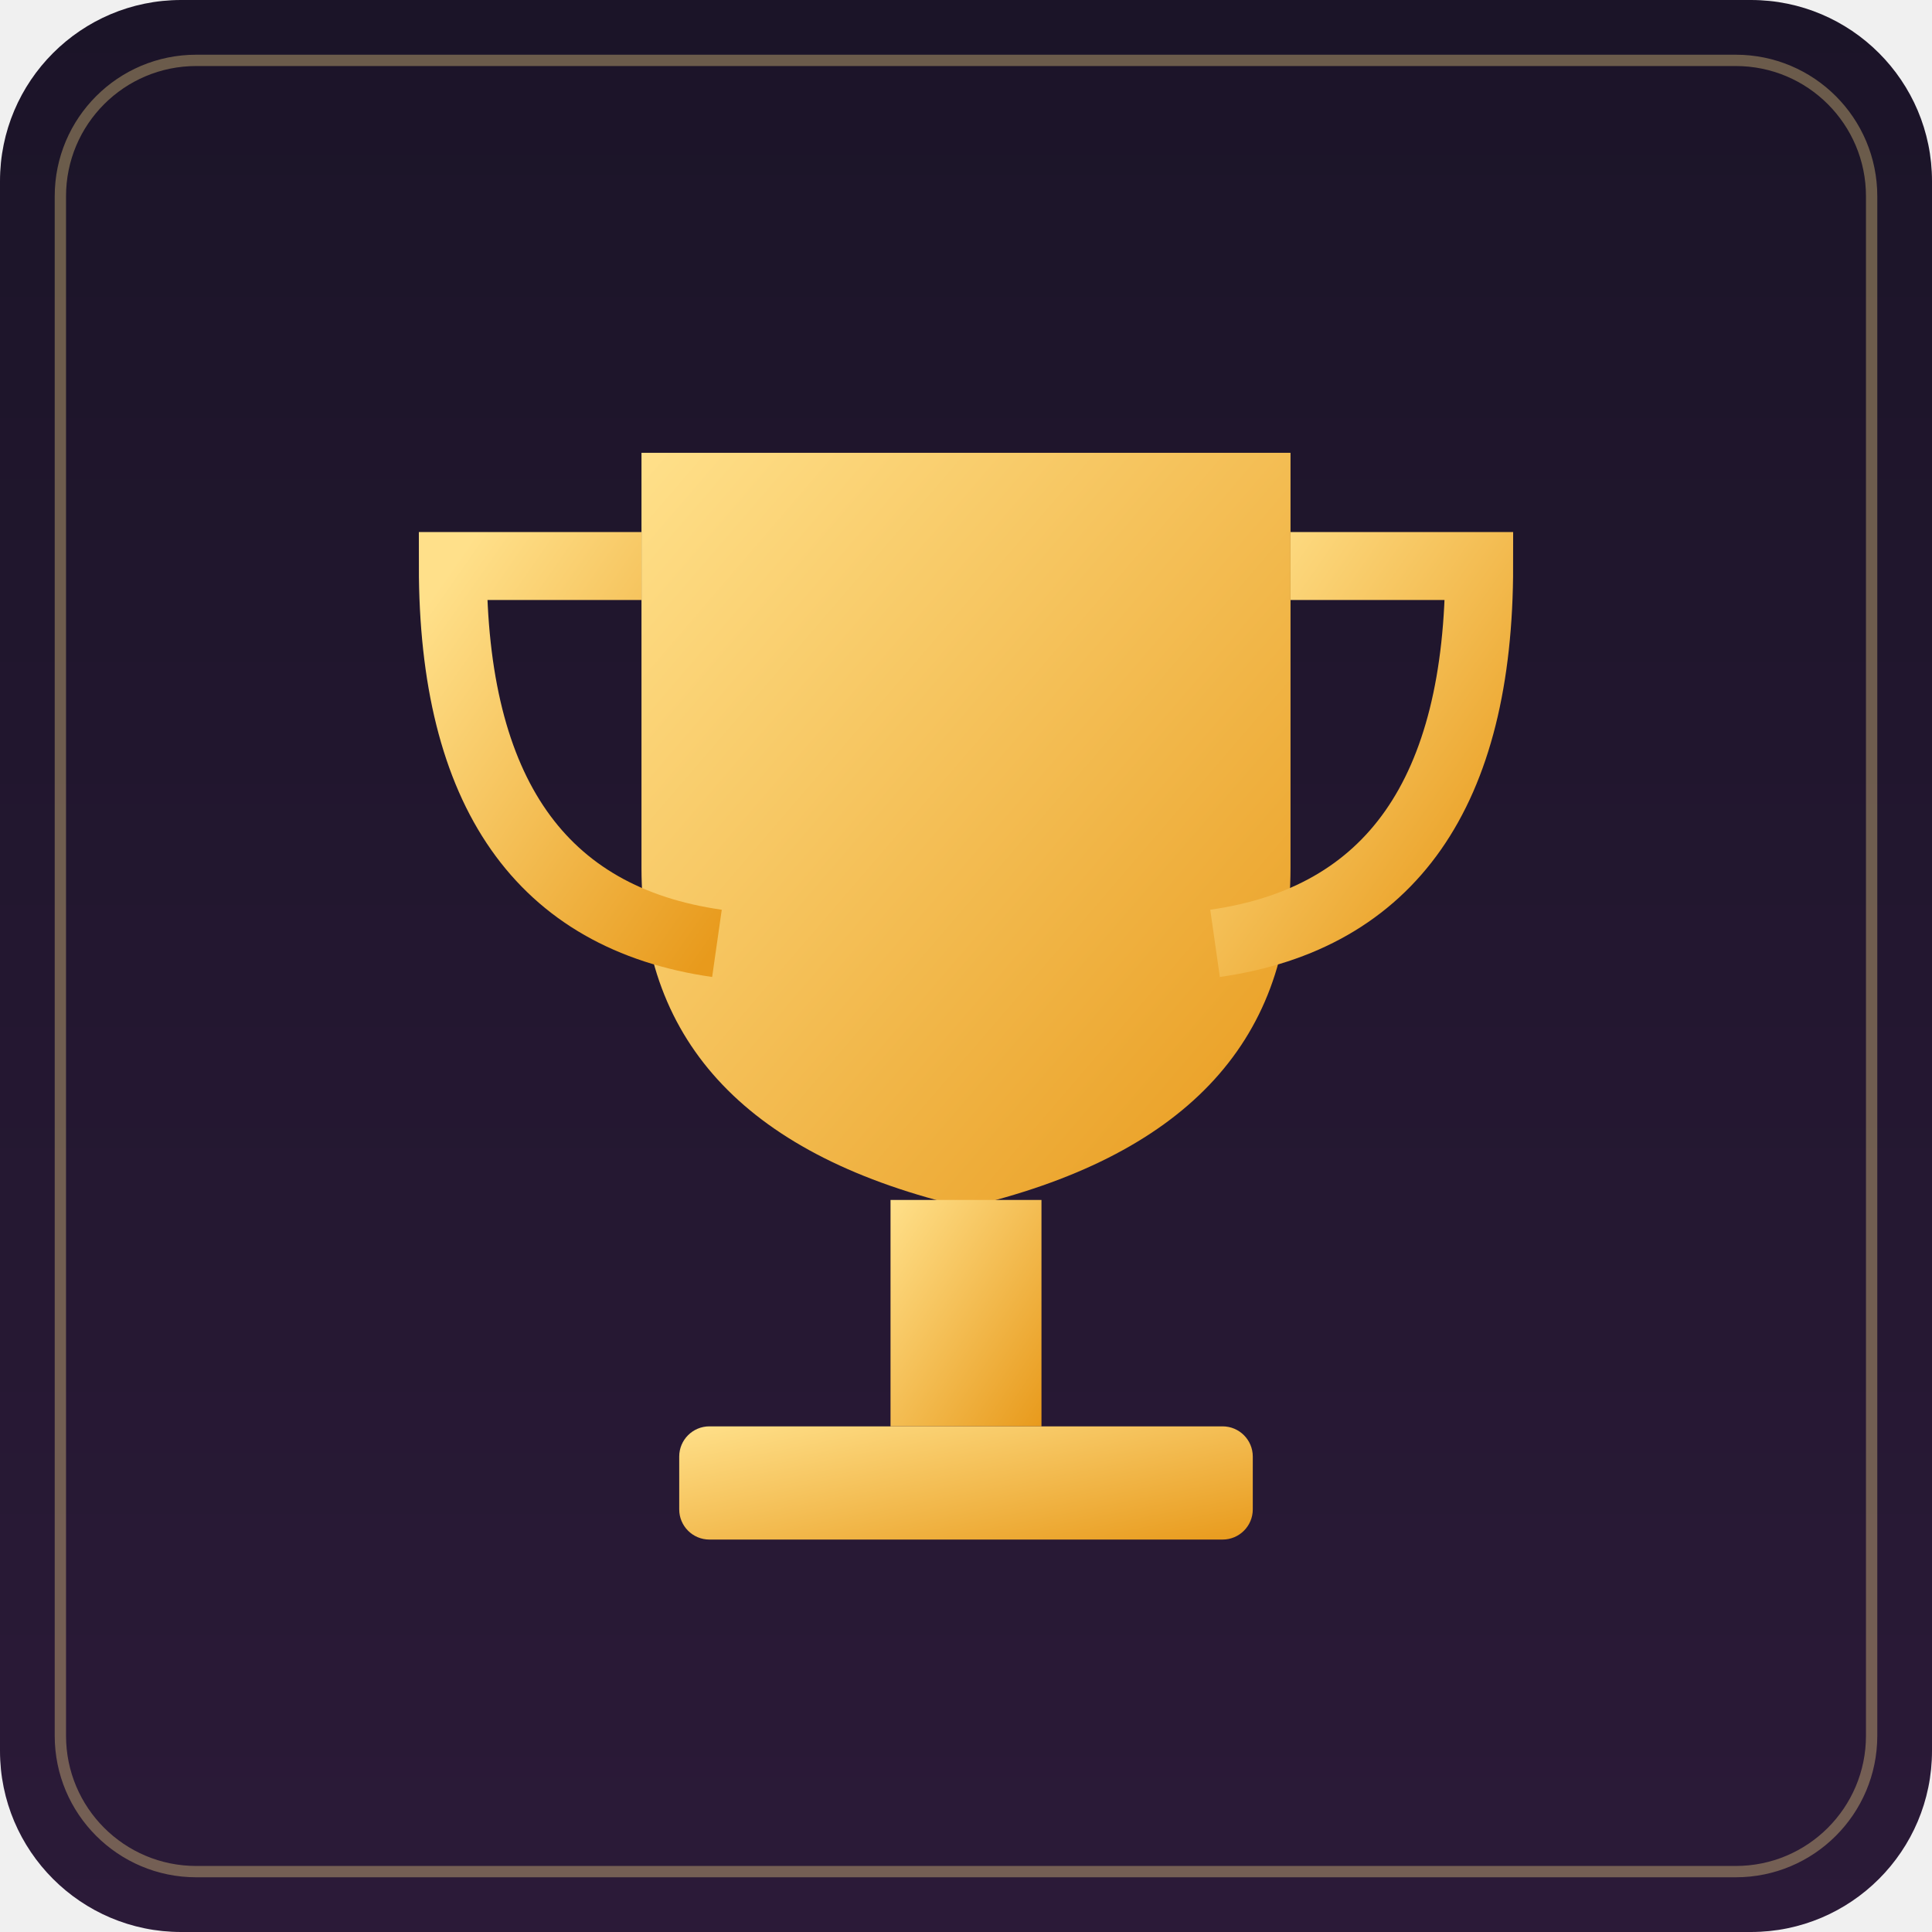
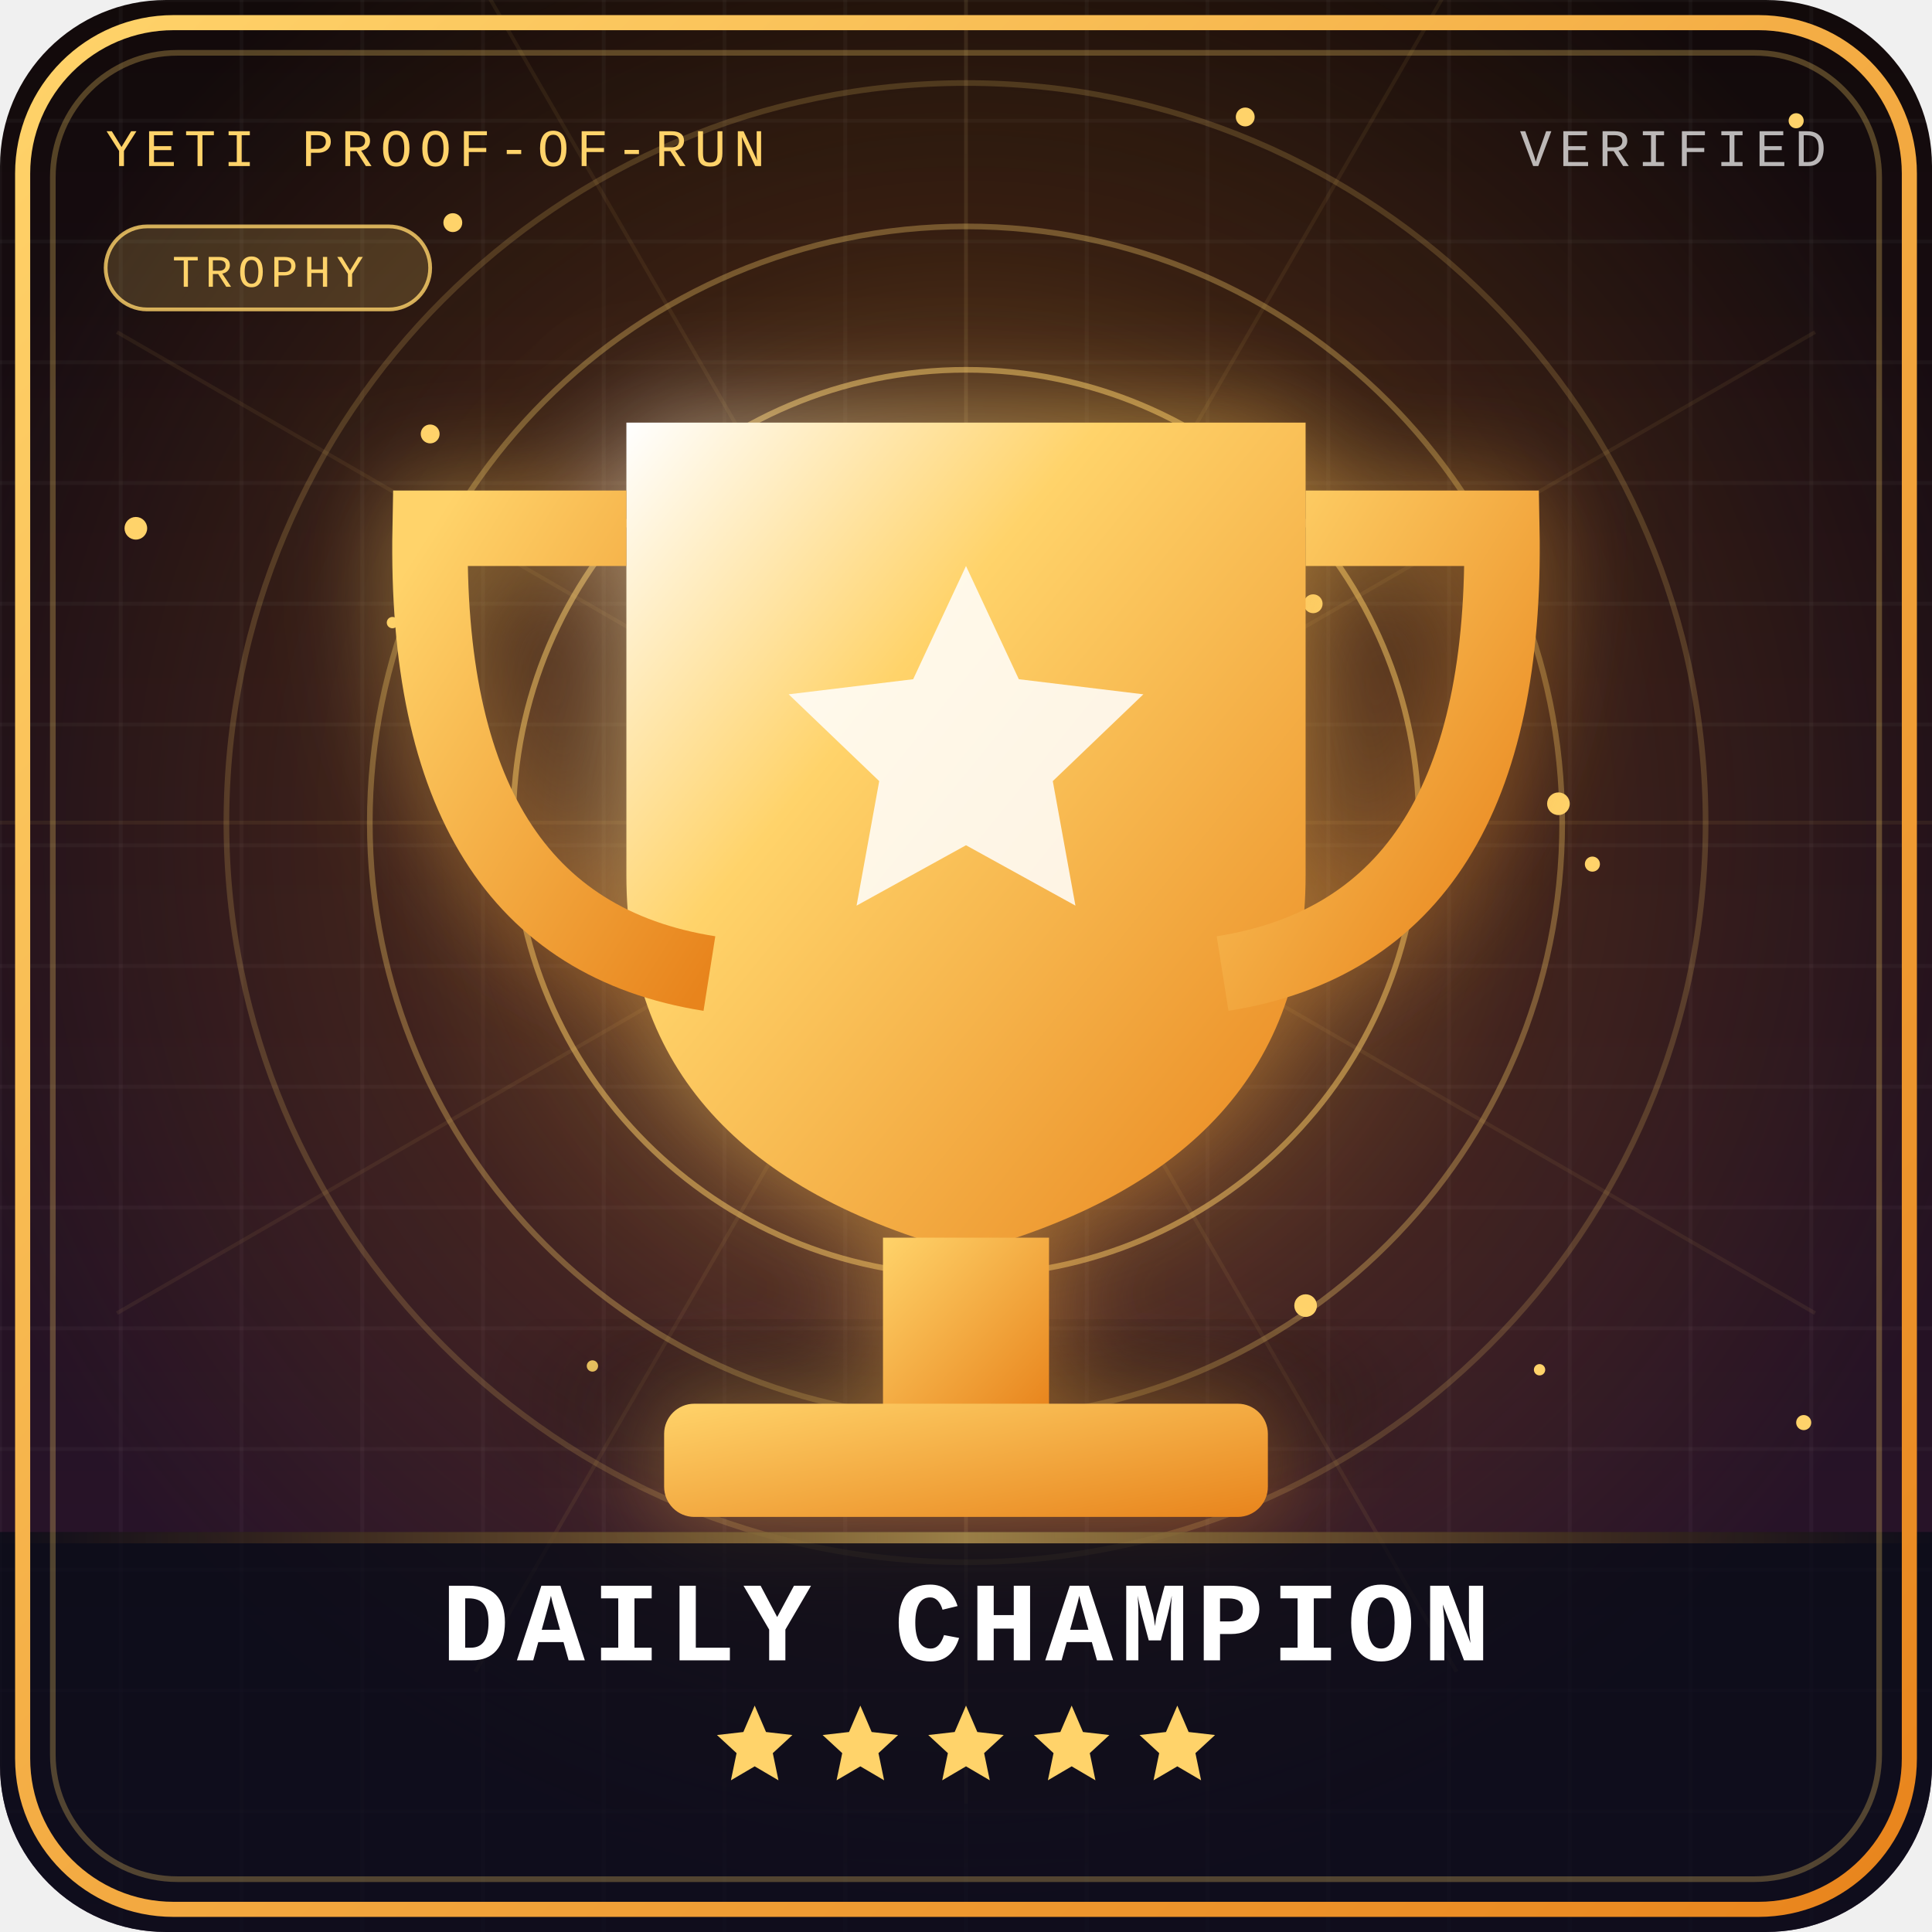
<svg xmlns="http://www.w3.org/2000/svg" viewBox="0 0 512 512">
  <defs>
    <linearGradient id="bg" x1="0" y1="0" x2="0" y2="1">
-       <stop offset="0" stop-color="#1b1428" />
-       <stop offset="1" stop-color="#2b1a38" />
+       <stop offset="0" stop-color="#120a0a" />
+       <stop offset="1" stop-color="#2d1630" />
    </linearGradient>
+     <radialGradient id="rg" cx="50%" cy="43%" r="55%">
+       <stop offset="0" stop-color="#ffd36a" stop-opacity=".55" />
+       <stop offset=".55" stop-color="#e8841c" stop-opacity=".16" />
+       <stop offset="1" stop-color="#e8841c" stop-opacity="0" />
+     </radialGradient>
    <linearGradient id="g" x1="0" y1="0" x2="1" y2="1">
-       <stop offset="0" stop-color="#ffe08a" />
-       <stop offset="1" stop-color="#e89a1c" />
+       <stop offset="0" stop-color="#ffffff" />
+       <stop offset=".35" stop-color="#ffd36a" />
+       <stop offset="1" stop-color="#e8841c" />
    </linearGradient>
+     <linearGradient id="gd" x1="0" y1="0" x2="1" y2="1">
+       <stop offset="0" stop-color="#ffd36a" />
+       <stop offset="1" stop-color="#e8841c" />
+     </linearGradient>
+     <linearGradient id="bar" x1="0" y1="0" x2="1" y2="0">
+       <stop offset="0" stop-color="#e8841c" stop-opacity=".0" />
+       <stop offset=".5" stop-color="#ffd36a" stop-opacity=".55" />
+       <stop offset="1" stop-color="#e8841c" stop-opacity=".0" />
+     </linearGradient>
+     <linearGradient id="sh" x1="0" y1="0" x2="1" y2="0">
+       <stop offset="0" stop-color="#fff" stop-opacity="0" />
+       <stop offset=".5" stop-color="#fff" stop-opacity=".22" />
+       <stop offset="1" stop-color="#fff" stop-opacity="0" />
+     </linearGradient>
+     <filter id="blur" x="-30%" y="-30%" width="160%" height="160%">
+       <feGaussianBlur stdDeviation="14" />
+     </filter>
+     <clipPath id="card">
+       <rect width="512" height="512" rx="44" />
+     </clipPath>
  </defs>
-   <rect width="512" height="512" rx="48" fill="url(#bg)" />
-   <rect x="16" y="16" width="480" height="480" rx="36" fill="none" stroke="#ffe08a" stroke-opacity=".35" stroke-width="3" />
-   <path d="M170 120 H342 V230 Q342 300 256 320 Q170 300 170 230 Z" fill="url(#g)" />
-   <path d="M170 150 H120 Q120 240 190 250" fill="none" stroke="url(#g)" stroke-width="18" />
-   <path d="M342 150 H392 Q392 240 322 250" fill="none" stroke="url(#g)" stroke-width="18" />
-   <rect x="236" y="318" width="40" height="60" fill="url(#g)" />
-   <rect x="180" y="378" width="152" height="30" rx="8" fill="url(#g)" />
+   <g clip-path="url(#card)">
+     <rect width="512" height="512" fill="url(#bg)" />
+     <line x1="0" y1="0" x2="512" y2="0" stroke="#fff" stroke-opacity=".035" />
+     <line x1="0" y1="32" x2="512" y2="32" stroke="#fff" stroke-opacity=".035" />
+     <line x1="0" y1="64" x2="512" y2="64" stroke="#fff" stroke-opacity=".035" />
+     <line x1="0" y1="96" x2="512" y2="96" stroke="#fff" stroke-opacity=".035" />
+     <line x1="0" y1="128" x2="512" y2="128" stroke="#fff" stroke-opacity=".035" />
+     <line x1="0" y1="160" x2="512" y2="160" stroke="#fff" stroke-opacity=".035" />
+     <line x1="0" y1="192" x2="512" y2="192" stroke="#fff" stroke-opacity=".035" />
+     <line x1="0" y1="224" x2="512" y2="224" stroke="#fff" stroke-opacity=".035" />
+     <line x1="0" y1="256" x2="512" y2="256" stroke="#fff" stroke-opacity=".035" />
+     <line x1="0" y1="288" x2="512" y2="288" stroke="#fff" stroke-opacity=".035" />
+     <line x1="0" y1="320" x2="512" y2="320" stroke="#fff" stroke-opacity=".035" />
+     <line x1="0" y1="352" x2="512" y2="352" stroke="#fff" stroke-opacity=".035" />
+     <line x1="0" y1="384" x2="512" y2="384" stroke="#fff" stroke-opacity=".035" />
+     <line x1="0" y1="416" x2="512" y2="416" stroke="#fff" stroke-opacity=".035" />
+     <line x1="0" y1="448" x2="512" y2="448" stroke="#fff" stroke-opacity=".035" />
+     <line x1="0" y1="480" x2="512" y2="480" stroke="#fff" stroke-opacity=".035" />
+     <line x1="0" y1="0" x2="0" y2="512" stroke="#fff" stroke-opacity=".035" />
+     <line x1="32" y1="0" x2="32" y2="512" stroke="#fff" stroke-opacity=".035" />
+     <line x1="64" y1="0" x2="64" y2="512" stroke="#fff" stroke-opacity=".035" />
+     <line x1="96" y1="0" x2="96" y2="512" stroke="#fff" stroke-opacity=".035" />
+     <line x1="128" y1="0" x2="128" y2="512" stroke="#fff" stroke-opacity=".035" />
+     <line x1="160" y1="0" x2="160" y2="512" stroke="#fff" stroke-opacity=".035" />
+     <line x1="192" y1="0" x2="192" y2="512" stroke="#fff" stroke-opacity=".035" />
+     <line x1="224" y1="0" x2="224" y2="512" stroke="#fff" stroke-opacity=".035" />
+     <line x1="256" y1="0" x2="256" y2="512" stroke="#fff" stroke-opacity=".035" />
+     <line x1="288" y1="0" x2="288" y2="512" stroke="#fff" stroke-opacity=".035" />
+     <line x1="320" y1="0" x2="320" y2="512" stroke="#fff" stroke-opacity=".035" />
+     <line x1="352" y1="0" x2="352" y2="512" stroke="#fff" stroke-opacity=".035" />
+     <line x1="384" y1="0" x2="384" y2="512" stroke="#fff" stroke-opacity=".035" />
+     <line x1="416" y1="0" x2="416" y2="512" stroke="#fff" stroke-opacity=".035" />
+     <line x1="448" y1="0" x2="448" y2="512" stroke="#fff" stroke-opacity=".035" />
+     <line x1="480" y1="0" x2="480" y2="512" stroke="#fff" stroke-opacity=".035" />
+     <rect width="512" height="512" fill="url(#rg)" />
+     <line x1="256" y1="218" x2="516" y2="218" stroke="#ffd36a" stroke-opacity=".07" />
+     <line x1="256" y1="218" x2="481" y2="348" stroke="#ffd36a" stroke-opacity=".07" />
+     <line x1="256" y1="218" x2="386" y2="443" stroke="#ffd36a" stroke-opacity=".07" />
+     <line x1="256" y1="218" x2="256" y2="478" stroke="#ffd36a" stroke-opacity=".07" />
+     <line x1="256" y1="218" x2="126" y2="443" stroke="#ffd36a" stroke-opacity=".07" />
+     <line x1="256" y1="218" x2="31" y2="348" stroke="#ffd36a" stroke-opacity=".07" />
+     <line x1="256" y1="218" x2="-4" y2="218" stroke="#ffd36a" stroke-opacity=".07" />
+     <line x1="256" y1="218" x2="31" y2="88" stroke="#ffd36a" stroke-opacity=".07" />
+     <line x1="256" y1="218" x2="126" y2="-7" stroke="#ffd36a" stroke-opacity=".07" />
+     <line x1="256" y1="218" x2="256" y2="-42" stroke="#ffd36a" stroke-opacity=".07" />
+     <line x1="256" y1="218" x2="386" y2="-7" stroke="#ffd36a" stroke-opacity=".07" />
+     <line x1="256" y1="218" x2="481" y2="88" stroke="#ffd36a" stroke-opacity=".07" />
+     <circle cx="256" cy="218" r="120" fill="none" stroke="#ffd36a" stroke-opacity="0.5" stroke-width="1.5" />
+     <circle cx="256" cy="218" r="158" fill="none" stroke="#ffd36a" stroke-opacity="0.32" stroke-width="1.5" />
+     <circle cx="256" cy="218" r="196" fill="none" stroke="#ffd36a" stroke-opacity="0.18" stroke-width="1.5" />
+     <circle cx="348" cy="160" r="2.5" fill="#ffd36a">
+       <animate attributeName="opacity" values="0.1;0.95;0.1" dur="5.3s" begin="-3.8s" repeatCount="indefinite" />
+       <animateTransform attributeName="transform" type="translate" values="0 0;0 -18;0 0" dur="9.0s" begin="-3.8s" repeatCount="indefinite" />
+     </circle>
+     <circle cx="408" cy="363" r="1.5" fill="#ffd36a">
+       <animate attributeName="opacity" values="0.1;0.95;0.1" dur="5.4s" begin="-3.1s" repeatCount="indefinite" />
+       <animateTransform attributeName="transform" type="translate" values="0 0;0 -18;0 0" dur="9.3s" begin="-3.1s" repeatCount="indefinite" />
+     </circle>
+     <circle cx="157" cy="362" r="1.5" fill="#ffd36a">
+       <animate attributeName="opacity" values="0.1;0.95;0.1" dur="5.7s" begin="-0.5s" repeatCount="indefinite" />
+       <animateTransform attributeName="transform" type="translate" values="0 0;0 -18;0 0" dur="9.6s" begin="-0.5s" repeatCount="indefinite" />
+     </circle>
+     <circle cx="270" cy="156" r="3" fill="#ffd36a">
+       <animate attributeName="opacity" values="0.1;0.95;0.1" dur="4.4s" begin="-2.3s" repeatCount="indefinite" />
+       <animateTransform attributeName="transform" type="translate" values="0 0;0 -18;0 0" dur="7.5s" begin="-2.3s" repeatCount="indefinite" />
+     </circle>
+     <circle cx="36" cy="140" r="3" fill="#ffd36a">
+       <animate attributeName="opacity" values="0.1;0.95;0.1" dur="3.5s" begin="-3.7s" repeatCount="indefinite" />
+       <animateTransform attributeName="transform" type="translate" values="0 0;0 -18;0 0" dur="5.9s" begin="-3.7s" repeatCount="indefinite" />
+     </circle>
+     <circle cx="422" cy="229" r="2" fill="#ffd36a">
+       <animate attributeName="opacity" values="0.1;0.95;0.1" dur="5.2s" begin="-0.3s" repeatCount="indefinite" />
+       <animateTransform attributeName="transform" type="translate" values="0 0;0 -18;0 0" dur="8.8s" begin="-0.3s" repeatCount="indefinite" />
+     </circle>
+     <circle cx="346" cy="346" r="3" fill="#ffd36a">
+       <animate attributeName="opacity" values="0.1;0.95;0.1" dur="2.9s" begin="-0.0s" repeatCount="indefinite" />
+       <animateTransform attributeName="transform" type="translate" values="0 0;0 -18;0 0" dur="5.0s" begin="-0.0s" repeatCount="indefinite" />
+     </circle>
+     <circle cx="476" cy="32" r="2" fill="#ffd36a">
+       <animate attributeName="opacity" values="0.1;0.95;0.1" dur="5.2s" begin="-3.8s" repeatCount="indefinite" />
+       <animateTransform attributeName="transform" type="translate" values="0 0;0 -18;0 0" dur="8.9s" begin="-3.8s" repeatCount="indefinite" />
+     </circle>
+     <circle cx="114" cy="115" r="2.5" fill="#ffd36a">
+       <animate attributeName="opacity" values="0.1;0.95;0.1" dur="3.6s" begin="-0.8s" repeatCount="indefinite" />
+       <animateTransform attributeName="transform" type="translate" values="0 0;0 -18;0 0" dur="6.1s" begin="-0.8s" repeatCount="indefinite" />
+     </circle>
+     <circle cx="478" cy="377" r="2" fill="#ffd36a">
+       <animate attributeName="opacity" values="0.1;0.95;0.1" dur="3.1s" begin="-3.9s" repeatCount="indefinite" />
+       <animateTransform attributeName="transform" type="translate" values="0 0;0 -18;0 0" dur="5.3s" begin="-3.9s" repeatCount="indefinite" />
+     </circle>
+     <circle cx="130" cy="226" r="2.5" fill="#ffd36a">
+       <animate attributeName="opacity" values="0.1;0.95;0.1" dur="2.6s" begin="-1.7s" repeatCount="indefinite" />
+       <animateTransform attributeName="transform" type="translate" values="0 0;0 -18;0 0" dur="4.4s" begin="-1.7s" repeatCount="indefinite" />
+     </circle>
+     <circle cx="104" cy="165" r="1.5" fill="#ffd36a">
+       <animate attributeName="opacity" values="0.1;0.95;0.1" dur="3.7s" begin="-3.3s" repeatCount="indefinite" />
+       <animateTransform attributeName="transform" type="translate" values="0 0;0 -18;0 0" dur="6.2s" begin="-3.3s" repeatCount="indefinite" />
+     </circle>
+     <circle cx="330" cy="31" r="2.5" fill="#ffd36a">
+       <animate attributeName="opacity" values="0.1;0.95;0.1" dur="2.7s" begin="-1.4s" repeatCount="indefinite" />
+       <animateTransform attributeName="transform" type="translate" values="0 0;0 -18;0 0" dur="4.6s" begin="-1.4s" repeatCount="indefinite" />
+     </circle>
+     <circle cx="186" cy="276" r="2.5" fill="#ffd36a">
+       <animate attributeName="opacity" values="0.1;0.95;0.1" dur="3.1s" begin="-1.9s" repeatCount="indefinite" />
+       <animateTransform attributeName="transform" type="translate" values="0 0;0 -18;0 0" dur="5.3s" begin="-1.9s" repeatCount="indefinite" />
+     </circle>
+     <circle cx="120" cy="59" r="2.5" fill="#ffd36a">
+       <animate attributeName="opacity" values="0.1;0.95;0.1" dur="5.9s" begin="-0.1s" repeatCount="indefinite" />
+       <animateTransform attributeName="transform" type="translate" values="0 0;0 -18;0 0" dur="10.1s" begin="-0.1s" repeatCount="indefinite" />
+     </circle>
+     <circle cx="413" cy="213" r="3" fill="#ffd36a">
+       <animate attributeName="opacity" values="0.1;0.95;0.1" dur="2.6s" begin="-3.2s" repeatCount="indefinite" />
+       <animateTransform attributeName="transform" type="translate" values="0 0;0 -18;0 0" dur="4.4s" begin="-3.2s" repeatCount="indefinite" />
+     </circle>
+     <ellipse cx="256" cy="372" rx="110" ry="14" fill="#000" opacity=".45" filter="url(#blur)" />
+     <g>
+       <animateTransform attributeName="transform" type="translate" values="0 0;0 -9;0 0" dur="3.6s" repeatCount="indefinite" />
+       <g filter="url(#blur)" opacity=".5">
+         <g>
+           <path d="M166 112 H346 V232 Q346 308 256 332 Q166 308 166 232 Z" fill="url(#g)" />
+           <path d="M166 140 H114 Q112 246 188 258" fill="none" stroke="url(#gd)" stroke-width="20" />
+           <path d="M346 140 H398 Q400 246 324 258" fill="none" stroke="url(#gd)" stroke-width="20" />
+           <rect x="234" y="328" width="44" height="46" fill="url(#gd)" />
+           <rect x="176" y="372" width="160" height="30" rx="8" fill="url(#gd)" />
+           <path d="M256 150 l14 30 33 4-24 23 6 33-29-16-29 16 6-33-24-23 33-4z" fill="#fff" fill-opacity=".85" />
+         </g>
+       </g>
+       <g>
+         <path d="M166 112 H346 V232 Q346 308 256 332 Q166 308 166 232 Z" fill="url(#g)" />
+         <path d="M166 140 H114 Q112 246 188 258" fill="none" stroke="url(#gd)" stroke-width="20" />
+         <path d="M346 140 H398 Q400 246 324 258" fill="none" stroke="url(#gd)" stroke-width="20" />
+         <rect x="234" y="328" width="44" height="46" fill="url(#gd)" />
+         <rect x="176" y="372" width="160" height="30" rx="8" fill="url(#gd)" />
+         <path d="M256 150 l14 30 33 4-24 23 6 33-29-16-29 16 6-33-24-23 33-4z" fill="#fff" fill-opacity=".85" />
+       </g>
+     </g>
+     <rect x="0" y="406" width="512" height="106" fill="#050a16" fill-opacity=".72" />
+     <rect x="0" y="406" width="512" height="3" fill="url(#bar)" />
+     <text x="256" y="440" text-anchor="middle" font-family="'Silkscreen','Courier New',monospace" font-size="30" font-weight="700" fill="#ffffff" letter-spacing="2">DAILY CHAMPION</text>
+     <path d="M200 452 l3 7 7 .8-5.2 4.8 1.5 7.2-6.3-3.7-6.3 3.7 1.5-7.2-5.2-4.8 7-.8z" fill="#ffd36a" />
+     <path d="M228 452 l3 7 7 .8-5.2 4.8 1.5 7.2-6.3-3.7-6.3 3.7 1.5-7.2-5.2-4.8 7-.8z" fill="#ffd36a" />
+     <path d="M256 452 l3 7 7 .8-5.2 4.8 1.5 7.2-6.3-3.7-6.3 3.7 1.5-7.2-5.2-4.8 7-.8z" fill="#ffd36a" />
+     <path d="M284 452 l3 7 7 .8-5.2 4.8 1.5 7.2-6.3-3.7-6.3 3.7 1.5-7.2-5.2-4.8 7-.8z" fill="#ffd36a" />
+     <path d="M312 452 l3 7 7 .8-5.2 4.8 1.5 7.2-6.3-3.7-6.3 3.7 1.5-7.2-5.2-4.8 7-.8z" fill="#ffd36a" />
+     <text x="28" y="44" font-family="'Silkscreen','Courier New',monospace" font-size="14" fill="#ffd36a" letter-spacing="2">YETI PROOF-OF-RUN</text>
+     <text x="484" y="44" text-anchor="end" font-family="'Silkscreen','Courier New',monospace" font-size="14" fill="#fff" fill-opacity=".7" letter-spacing="2">VERIFIED</text>
+     <rect x="28" y="60" width="86" height="22" rx="11" fill="#ffd36a" fill-opacity=".18" stroke="#ffd36a" stroke-opacity=".8" />
+     <text x="71" y="76" text-anchor="middle" font-family="'Silkscreen','Courier New',monospace" font-size="12" fill="#ffd36a" letter-spacing="1.5">TROPHY</text>
+     <rect x="-200" y="0" width="90" height="512" fill="url(#sh)" transform="skewX(-20)" clip-path="url(#card)">
+       <animate attributeName="x" values="-200;620;620" keyTimes="0;.45;1" dur="5s" repeatCount="indefinite" />
+     </rect>
+   </g>
+   <rect x="6" y="6" width="500" height="500" rx="40" fill="none" stroke="url(#gd)" stroke-width="4" />
+   <rect x="14" y="14" width="484" height="484" rx="33" fill="none" stroke="#ffd36a" stroke-opacity=".28" stroke-width="1.5" />
</svg>
